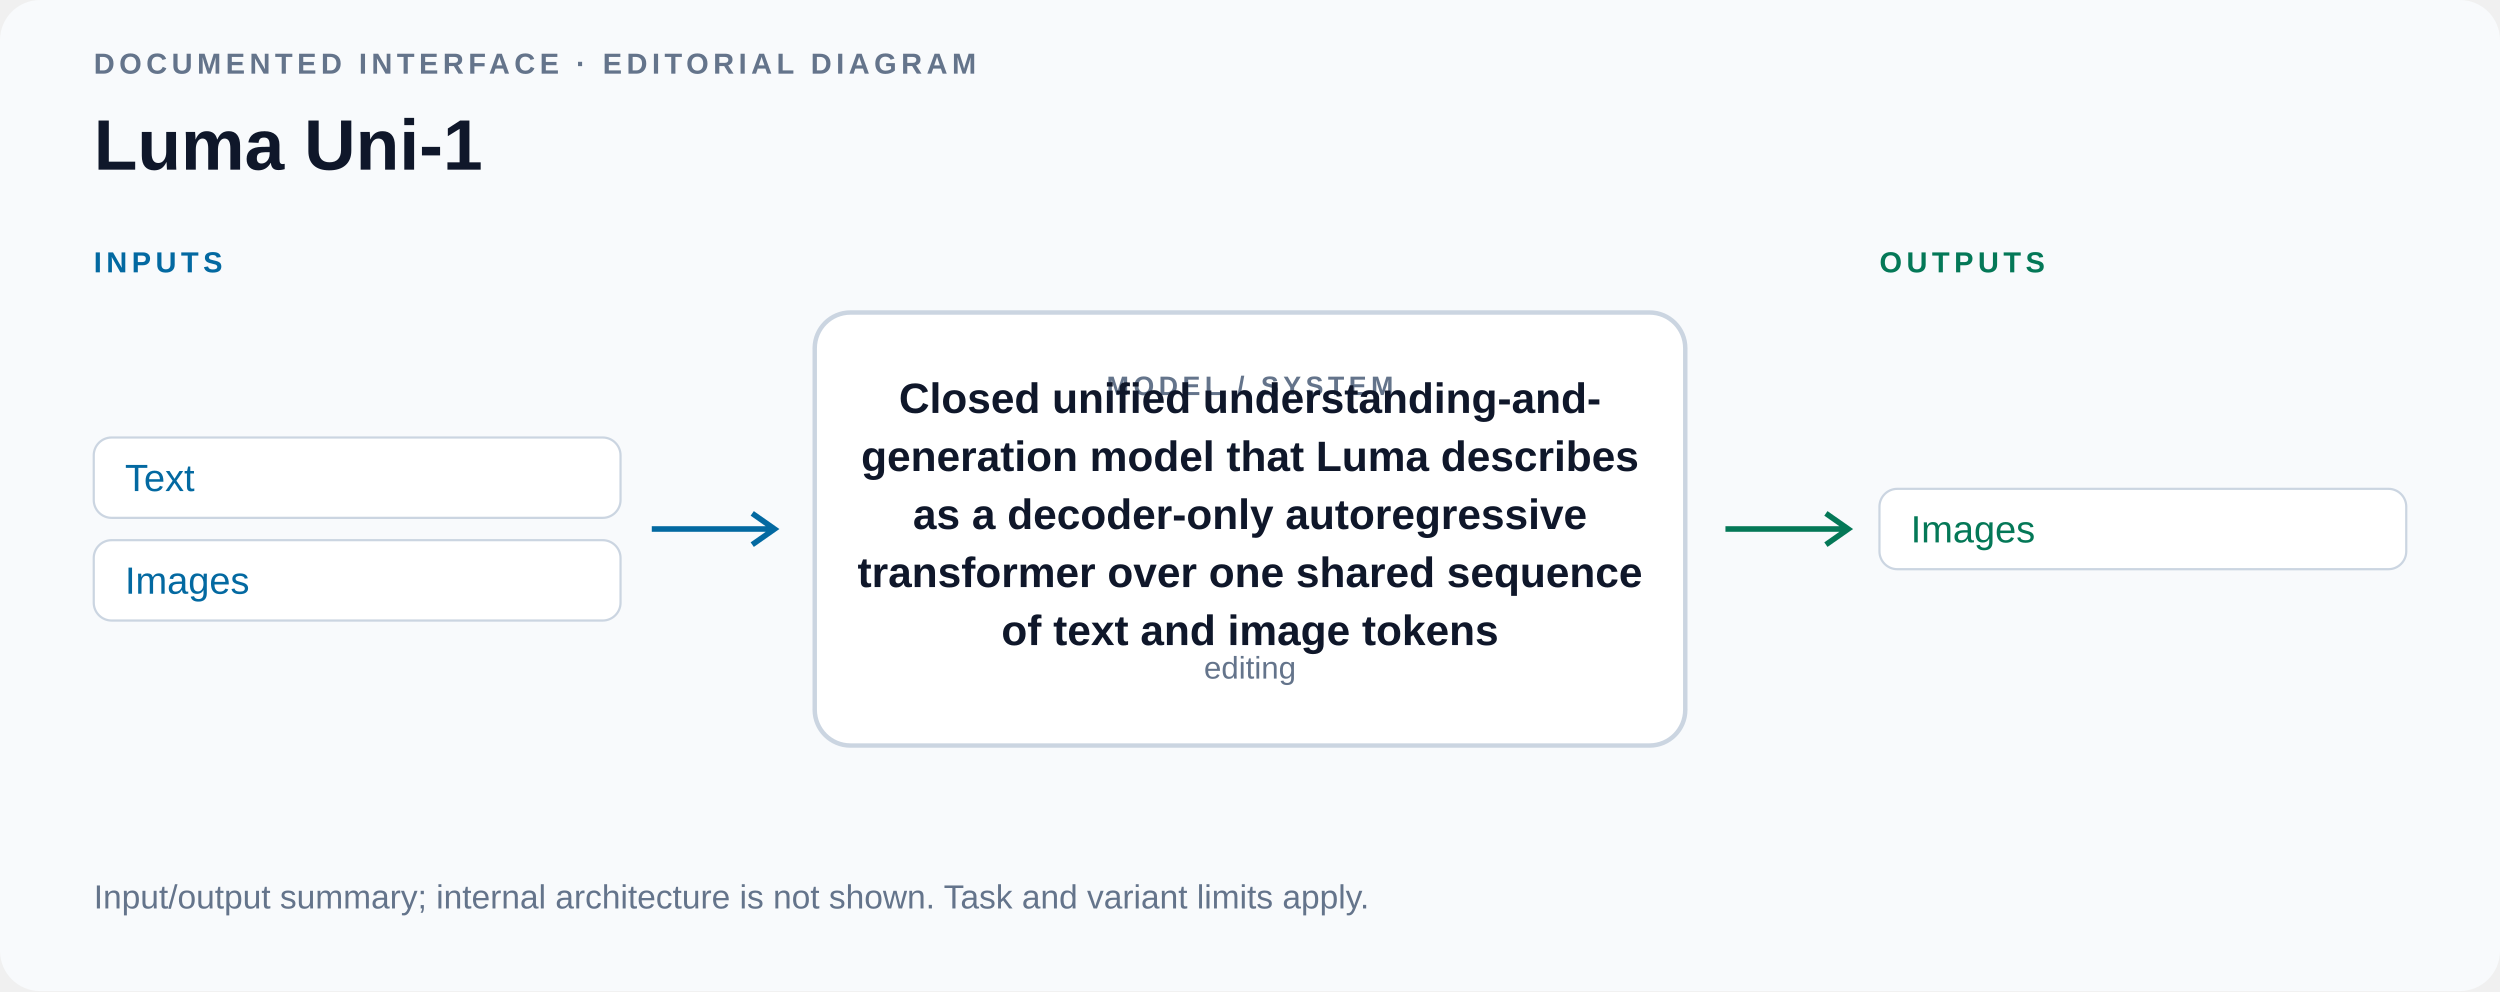
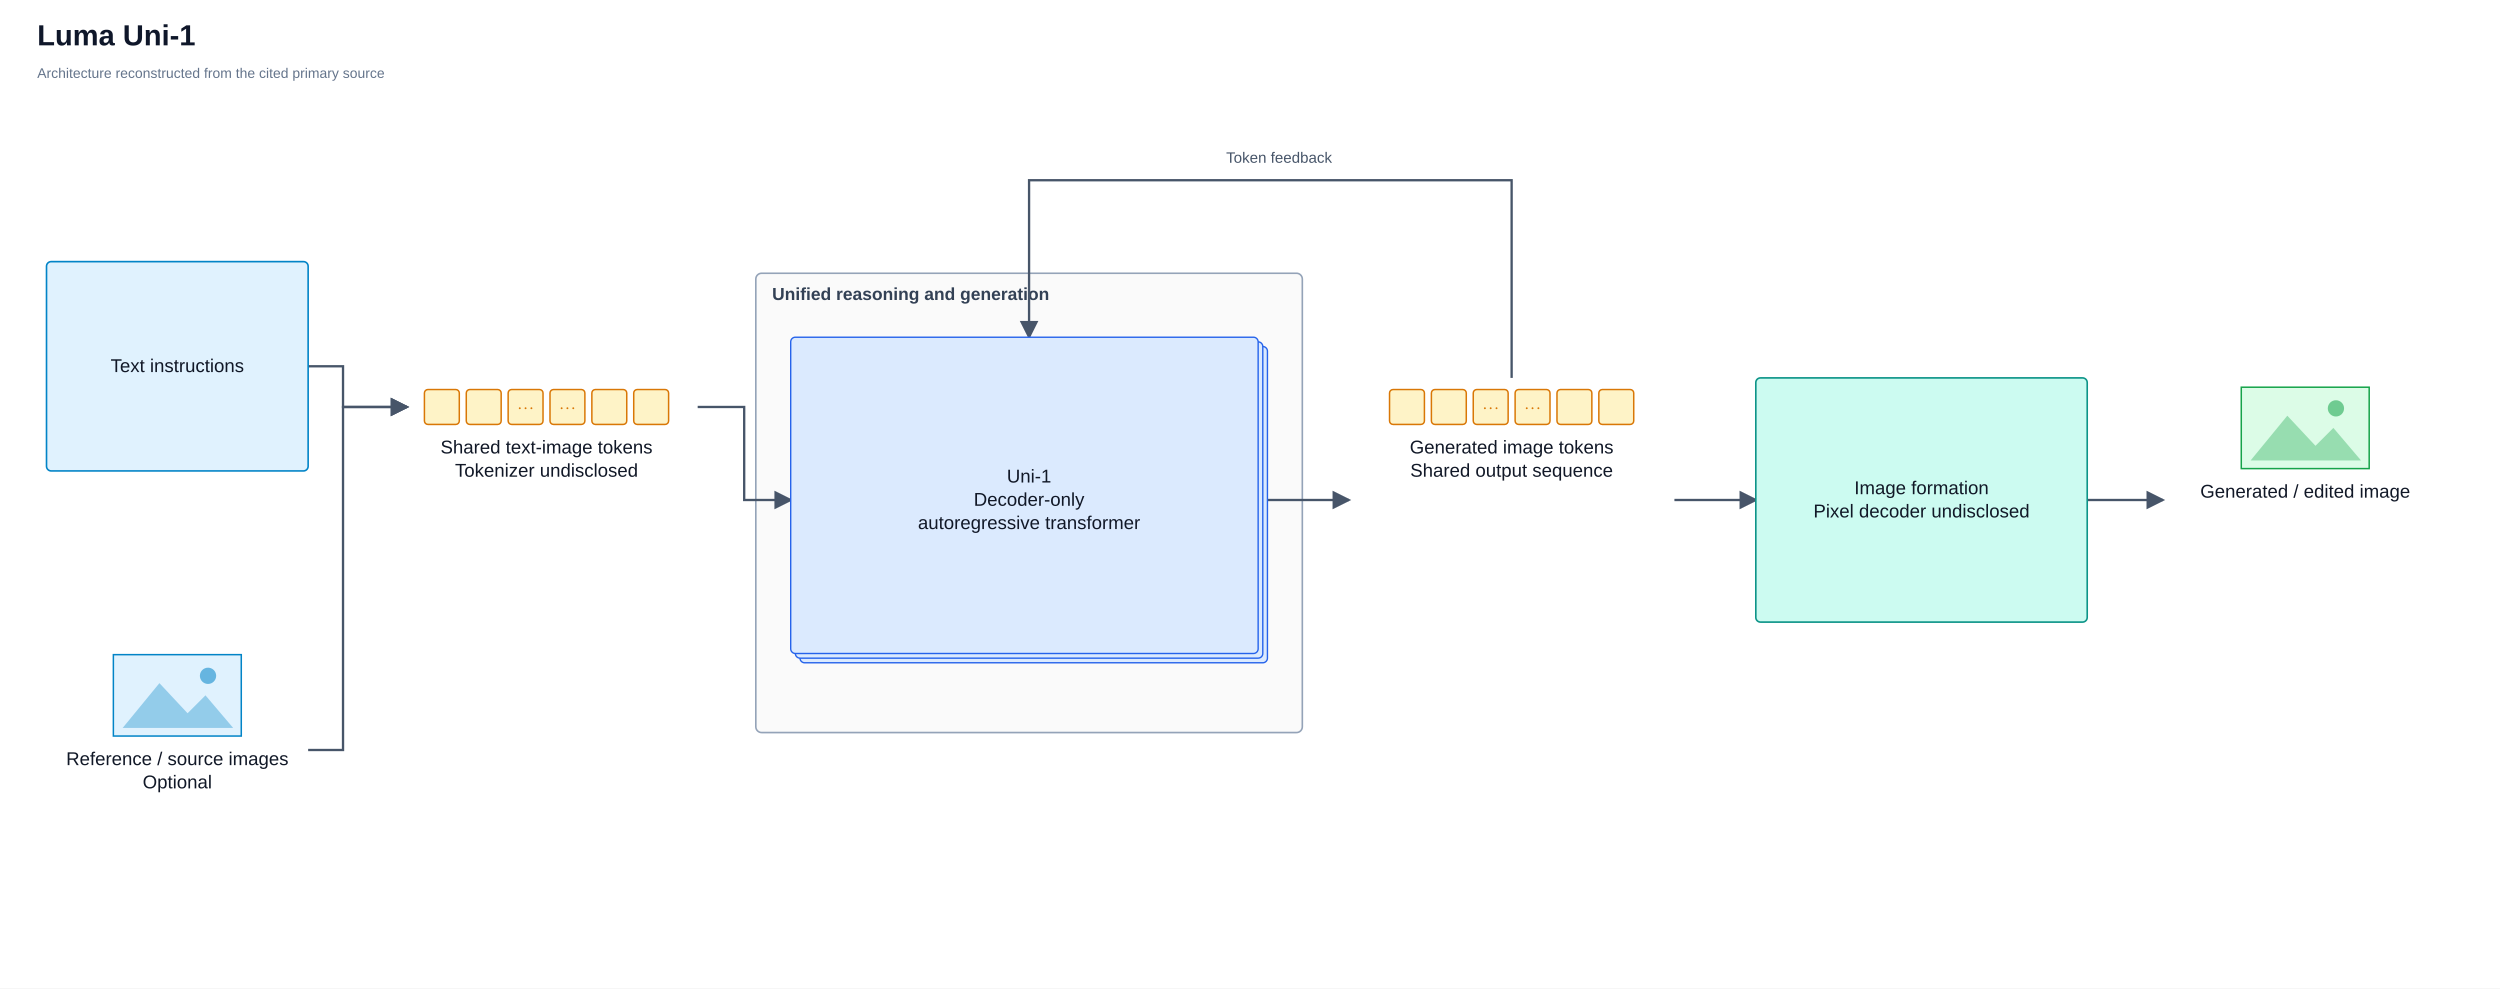
- <svg xmlns="http://www.w3.org/2000/svg" width="1120" height="444" viewBox="0 0 1120 444" role="img" aria-labelledby="title desc">
-   <rect width="1120" height="100%" rx="18" fill="#f8fafc" />
+ <svg xmlns="http://www.w3.org/2000/svg" width="2150" height="850" viewBox="0 0 2150 850" role="img" aria-labelledby="title desc">
+   <defs>
+     <marker id="arrow" markerWidth="8" markerHeight="8" refX="7" refY="4" orient="auto-start-reverse">
+       <path d="M0 0 L8 4 L0 8 Z" fill="#475569" />
+     </marker>
+   </defs>
+   <rect width="2150" height="850" fill="#ffffff" />
  <g font-family="Arial, Helvetica, sans-serif">
-     <text x="42" y="33" font-size="13" font-weight="700" letter-spacing="2" fill="#64748b">DOCUMENTED INTERFACE · EDITORIAL DIAGRAM</text>
-     <text x="42" y="76" font-size="32" font-weight="700" fill="#0f172a">Luma Uni-1</text>
-     <rect x="365" y="140.0" width="390" height="194" rx="16" fill="#ffffff" stroke="#cbd5e1" stroke-width="2" />
-     <text x="560" y="177.0" text-anchor="middle" font-size="12" font-weight="700" letter-spacing="2" fill="#64748b">MODEL / SYSTEM</text>
-     <text x="560" y="185.0" text-anchor="middle" font-size="19" font-weight="600" fill="#0f172a">Closed unified understanding-and-</text>
-     <text x="560" y="211.0" text-anchor="middle" font-size="19" font-weight="600" fill="#0f172a">generation model that Luma describes</text>
-     <text x="560" y="237.0" text-anchor="middle" font-size="19" font-weight="600" fill="#0f172a">as a decoder-only autoregressive</text>
-     <text x="560" y="263.0" text-anchor="middle" font-size="19" font-weight="600" fill="#0f172a">transformer over one shared sequence</text>
-     <text x="560" y="289.0" text-anchor="middle" font-size="19" font-weight="600" fill="#0f172a">of text and image tokens</text>
-     <text x="560" y="304.0" text-anchor="middle" font-size="14" fill="#64748b">editing</text>
-     <text x="42" y="122" font-size="13" font-weight="700" letter-spacing="2" fill="#0369a1">INPUTS</text>
-     <rect x="42" y="196.0" width="236" height="36" rx="8" fill="#ffffff" stroke="#cbd5e1" />
-     <text x="56" y="220.0" font-size="17" fill="#0369a1">Text</text>
-     <rect x="42" y="242.0" width="236" height="36" rx="8" fill="#ffffff" stroke="#cbd5e1" />
-     <text x="56" y="266.0" font-size="17" fill="#0369a1">Images</text>
-     <text x="842" y="122" font-size="13" font-weight="700" letter-spacing="2" fill="#047857">OUTPUTS</text>
-     <rect x="842" y="219.0" width="236" height="36" rx="8" fill="#ffffff" stroke="#cbd5e1" />
-     <text x="856" y="243.0" font-size="17" fill="#047857">Images</text>
-     <path d="M292 237.0 H346 M337 230.0 L347 237.0 L337 244.0" fill="none" stroke="#0369a1" stroke-width="2.5" />
-     <path d="M773 237.0 H827 M818 230.0 L828 237.0 L818 244.0" fill="none" stroke="#047857" stroke-width="2.5" />
-     <text x="42" y="407" font-size="15" fill="#64748b">Input/output summary; internal architecture is not shown. Task and variant limits apply.</text>
+     <text x="32" y="67" font-size="12" fill="#64748b">Architecture reconstructed from the cited primary source</text>
+     <text x="32" y="39" font-size="25" font-weight="700" fill="#0f172a">Luma Uni-1</text>
+     <rect x="650" y="235" width="470" height="395" rx="5" fill="#fafafa" stroke="#94a3b8" stroke-width="1.4" />
+     <text x="664" y="258" font-size="15" font-weight="600" fill="#334155">Unified reasoning and generation</text>
+     <polyline points="265,315 295,315 295,350 350,350" fill="none" stroke="#475569" stroke-width="2" marker-end="url(#arrow)" />
+     <polyline points="265,645 295,645 295,350 350,350" fill="none" stroke="#475569" stroke-width="2" marker-end="url(#arrow)" />
+     <polyline points="600,350 640,350 640,430 680,430" fill="none" stroke="#475569" stroke-width="2" marker-end="url(#arrow)" />
+     <polyline points="1090.0,430.0 1125.0,430.0 1125.0,430.0 1160.0,430.0" fill="none" stroke="#475569" stroke-width="2" marker-end="url(#arrow)" />
+     <polyline points="1440.0,430.0 1475.0,430.0 1475.0,430.0 1510.0,430.0" fill="none" stroke="#475569" stroke-width="2" marker-end="url(#arrow)" />
+     <polyline points="1795.0,430.0 1827.5,430.0 1827.5,430.0 1860.0,430.0" fill="none" stroke="#475569" stroke-width="2" marker-end="url(#arrow)" />
+     <polyline points="1300,325 1300,155 885,155 885,290" fill="none" stroke="#475569" stroke-width="2" marker-end="url(#arrow)" />
+     <text x="1100" y="140" text-anchor="middle" font-size="13" fill="#475569" stroke="#ffffff" stroke-width="5" paint-order="stroke">Token feedback</text>
+     <rect x="40" y="225" width="225" height="180" rx="4" fill="#e0f2fe" stroke="#0284c7" stroke-width="1.4" />
+     <text x="152.5" y="320.0" text-anchor="middle" font-size="16" font-weight="500" fill="#111827">Text instructions</text>
+     <rect x="97.5" y="563" width="110" height="70" fill="#e0f2fe" stroke="#0284c7" stroke-width="1.3" />
+     <circle cx="178.9" cy="581.2" r="7.0" fill="#0284c7" opacity="0.55" />
+     <path d="M105.5 626 L137.1 587.5 L161.3 613.4 L176.7 598.0 L200.5 626 Z" fill="#0284c7" opacity="0.35" />
+     <text x="152.5" y="658" text-anchor="middle" font-size="16" font-weight="500" fill="#111827">Reference / source images</text>
+     <text x="152.5" y="678" text-anchor="middle" font-size="16" font-weight="500" fill="#111827">Optional</text>
+     <rect x="365.0" y="335" width="30" height="30" rx="3" fill="#fef3c7" stroke="#d97706" stroke-width="1.3" />
+     <rect x="401.0" y="335" width="30" height="30" rx="3" fill="#fef3c7" stroke="#d97706" stroke-width="1.3" />
+     <rect x="437.0" y="335" width="30" height="30" rx="3" fill="#fef3c7" stroke="#d97706" stroke-width="1.3" />
+     <text x="452.0" y="355" font-family="Georgia,serif" font-size="15" text-anchor="middle" fill="#d97706">⋯</text>
+     <rect x="473.0" y="335" width="30" height="30" rx="3" fill="#fef3c7" stroke="#d97706" stroke-width="1.3" />
+     <text x="488.0" y="355" font-family="Georgia,serif" font-size="15" text-anchor="middle" fill="#d97706">⋯</text>
+     <rect x="509.0" y="335" width="30" height="30" rx="3" fill="#fef3c7" stroke="#d97706" stroke-width="1.3" />
+     <rect x="545.0" y="335" width="30" height="30" rx="3" fill="#fef3c7" stroke="#d97706" stroke-width="1.3" />
+     <text x="470.0" y="390" text-anchor="middle" font-size="16" font-weight="500" fill="#111827">Shared text-image tokens</text>
+     <text x="470.0" y="410" text-anchor="middle" font-size="16" font-weight="500" fill="#111827">Tokenizer undisclosed</text>
+     <rect x="688" y="298" width="402" height="272" rx="4" fill="#dbeafe" stroke="#2563eb" stroke-width="1.2" />
+     <rect x="684" y="294" width="402" height="272" rx="4" fill="#dbeafe" stroke="#2563eb" stroke-width="1.2" />
+     <rect x="680" y="290" width="402" height="272" rx="4" fill="#dbeafe" stroke="#2563eb" stroke-width="1.2" />
+     <text x="885.0" y="415.0" text-anchor="middle" font-size="16" font-weight="500" fill="#111827">Uni-1</text>
+     <text x="885.0" y="435.0" text-anchor="middle" font-size="16" font-weight="500" fill="#111827">Decoder-only</text>
+     <text x="885.0" y="455.0" text-anchor="middle" font-size="16" font-weight="500" fill="#111827">autoregressive transformer</text>
+     <rect x="1195.0" y="335" width="30" height="30" rx="3" fill="#fef3c7" stroke="#d97706" stroke-width="1.3" />
+     <rect x="1231.0" y="335" width="30" height="30" rx="3" fill="#fef3c7" stroke="#d97706" stroke-width="1.3" />
+     <rect x="1267.0" y="335" width="30" height="30" rx="3" fill="#fef3c7" stroke="#d97706" stroke-width="1.3" />
+     <text x="1282.0" y="355" font-family="Georgia,serif" font-size="15" text-anchor="middle" fill="#d97706">⋯</text>
+     <rect x="1303.0" y="335" width="30" height="30" rx="3" fill="#fef3c7" stroke="#d97706" stroke-width="1.3" />
+     <text x="1318.0" y="355" font-family="Georgia,serif" font-size="15" text-anchor="middle" fill="#d97706">⋯</text>
+     <rect x="1339.0" y="335" width="30" height="30" rx="3" fill="#fef3c7" stroke="#d97706" stroke-width="1.3" />
+     <rect x="1375.0" y="335" width="30" height="30" rx="3" fill="#fef3c7" stroke="#d97706" stroke-width="1.3" />
+     <text x="1300.0" y="390" text-anchor="middle" font-size="16" font-weight="500" fill="#111827">Generated image tokens</text>
+     <text x="1300.0" y="410" text-anchor="middle" font-size="16" font-weight="500" fill="#111827">Shared output sequence</text>
+     <rect x="1510" y="325" width="285" height="210" rx="4" fill="#ccfbf1" stroke="#0d9488" stroke-width="1.4" />
+     <text x="1652.5" y="425.0" text-anchor="middle" font-size="16" font-weight="500" fill="#111827">Image formation</text>
+     <text x="1652.5" y="445.0" text-anchor="middle" font-size="16" font-weight="500" fill="#111827">Pixel decoder undisclosed</text>
+     <rect x="1927.5" y="333" width="110" height="70" fill="#dcfce7" stroke="#16a34a" stroke-width="1.3" />
+     <circle cx="2008.9" cy="351.2" r="7.0" fill="#16a34a" opacity="0.55" />
+     <path d="M1935.5 396 L1967.1 357.5 L1991.3 383.4 L2006.7 368.0 L2030.5 396 Z" fill="#16a34a" opacity="0.35" />
+     <text x="1982.5" y="428" text-anchor="middle" font-size="16" font-weight="500" fill="#111827">Generated / edited image</text>
  </g>
</svg>
